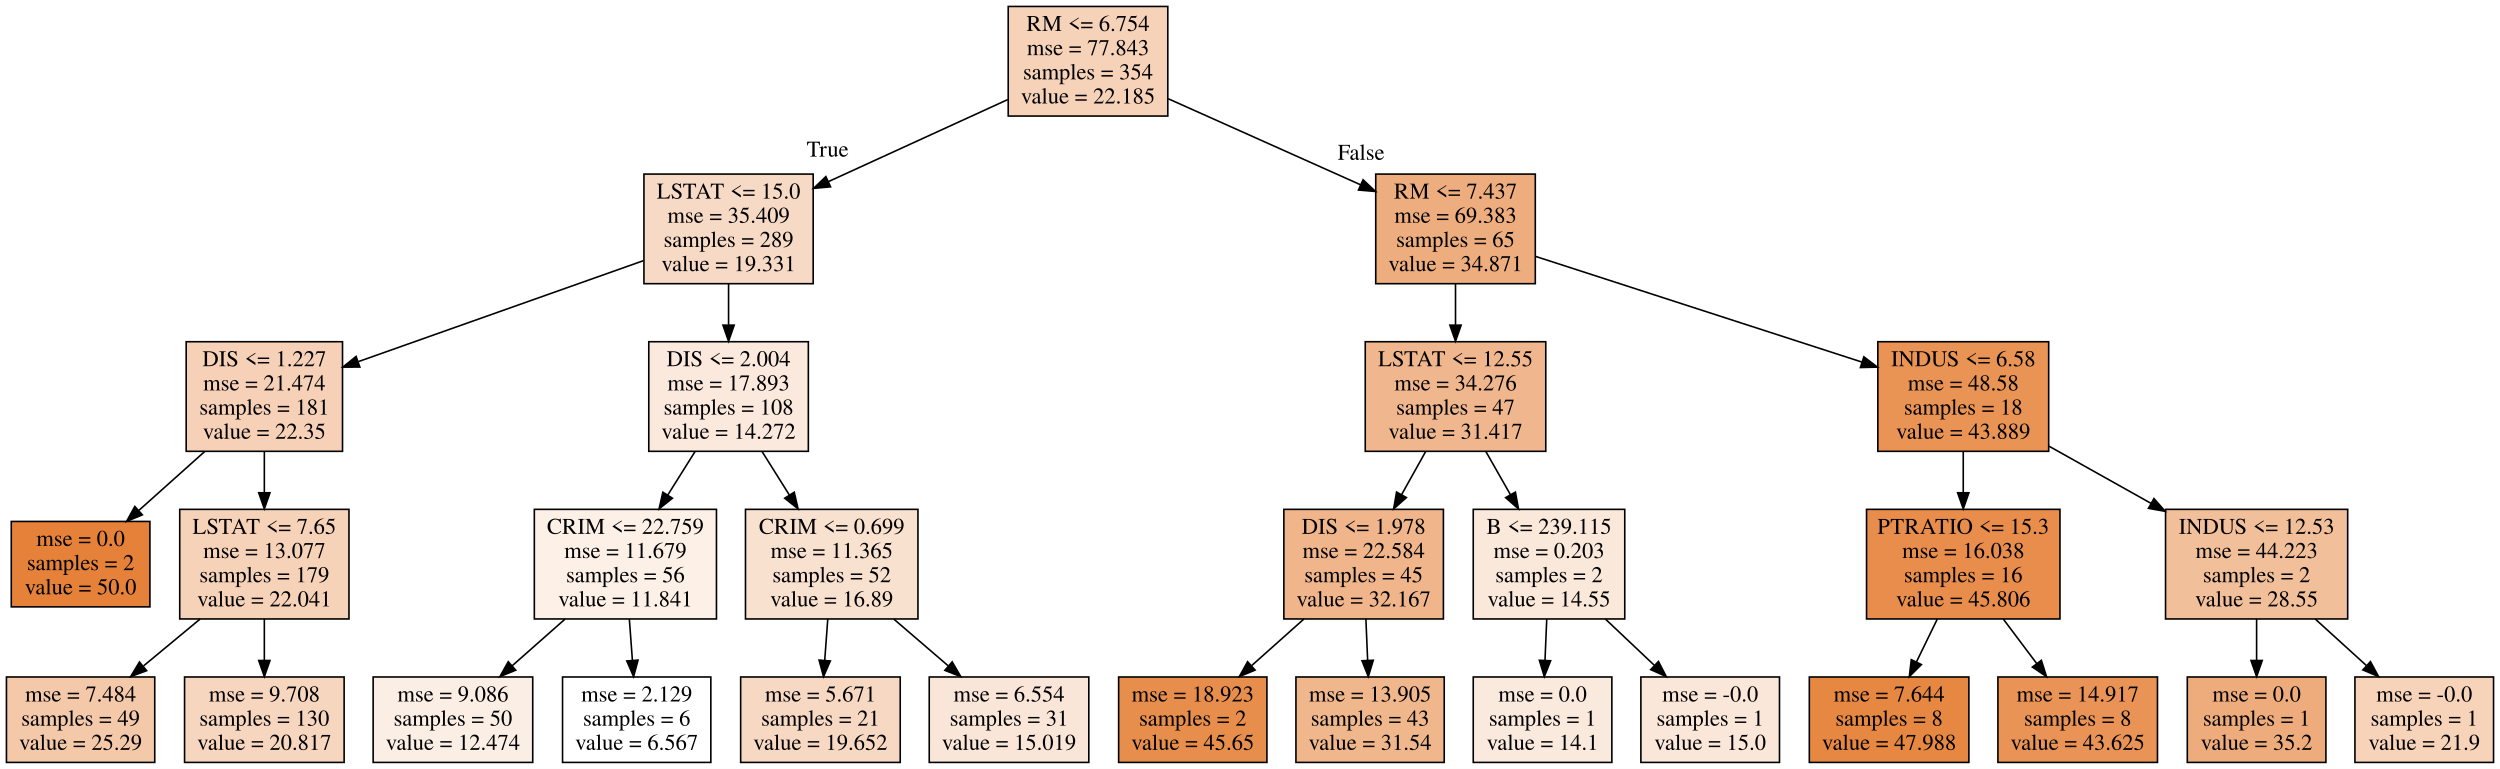
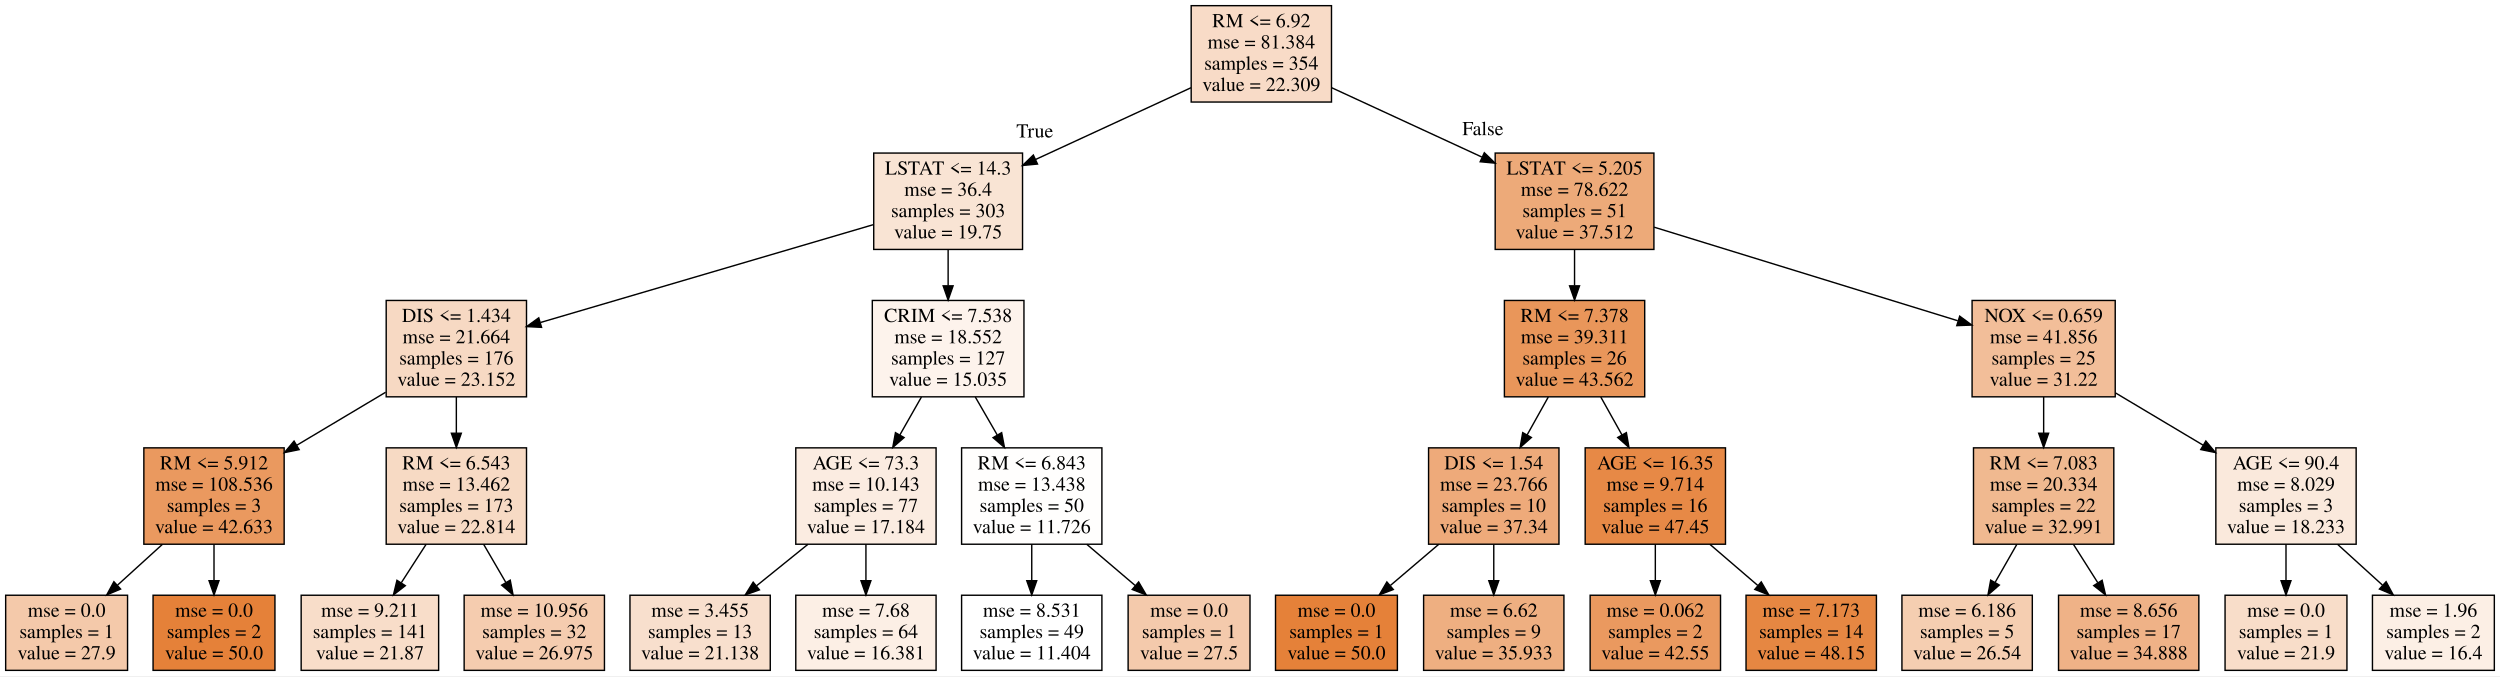
- <svg xmlns="http://www.w3.org/2000/svg" width="1551pt" height="477pt" viewBox="0.00 0.00 1551.00 477.00">
+ <svg xmlns="http://www.w3.org/2000/svg" width="1764pt" height="477pt" viewBox="0.00 0.00 1764.00 477.00">
  <g id="graph0" class="graph" transform="scale(1 1) rotate(0) translate(4 473)">
-     <polygon fill="white" stroke="transparent" points="-4,4 -4,-473 1547,-473 1547,4 -4,4" />
+     <polygon fill="white" stroke="transparent" points="-4,4 -4,-473 1760,-473 1760,4 -4,4" />
    <g id="node1" class="node">
-       <polygon fill="#f6d2b8" stroke="black" points="720.5,-469 621.5,-469 621.5,-401 720.5,-401 720.5,-469" />
-       <text text-anchor="middle" x="671" y="-453.8" font-family="Times,serif" font-size="14.00">RM &lt;= 6.754</text>
-       <text text-anchor="middle" x="671" y="-438.8" font-family="Times,serif" font-size="14.00">mse = 77.843</text>
-       <text text-anchor="middle" x="671" y="-423.8" font-family="Times,serif" font-size="14.00">samples = 354</text>
-       <text text-anchor="middle" x="671" y="-408.8" font-family="Times,serif" font-size="14.00">value = 22.185</text>
+       <polygon fill="#f8dbc7" stroke="black" points="935.5,-469 836.5,-469 836.5,-401 935.5,-401 935.5,-469" />
+       <text text-anchor="middle" x="886" y="-453.8" font-family="Times,serif" font-size="14.00">RM &lt;= 6.92</text>
+       <text text-anchor="middle" x="886" y="-438.8" font-family="Times,serif" font-size="14.00">mse = 81.384</text>
+       <text text-anchor="middle" x="886" y="-423.8" font-family="Times,serif" font-size="14.00">samples = 354</text>
+       <text text-anchor="middle" x="886" y="-408.8" font-family="Times,serif" font-size="14.00">value = 22.309</text>
    </g>
    <g id="node2" class="node">
-       <polygon fill="#f7dac5" stroke="black" points="500.5,-365 395.5,-365 395.5,-297 500.5,-297 500.5,-365" />
-       <text text-anchor="middle" x="448" y="-349.8" font-family="Times,serif" font-size="14.00">LSTAT &lt;= 15.0</text>
-       <text text-anchor="middle" x="448" y="-334.8" font-family="Times,serif" font-size="14.00">mse = 35.409</text>
-       <text text-anchor="middle" x="448" y="-319.8" font-family="Times,serif" font-size="14.00">samples = 289</text>
-       <text text-anchor="middle" x="448" y="-304.8" font-family="Times,serif" font-size="14.00">value = 19.331</text>
+       <polygon fill="#f9e4d4" stroke="black" points="717.5,-365 612.5,-365 612.5,-297 717.5,-297 717.5,-365" />
+       <text text-anchor="middle" x="665" y="-349.8" font-family="Times,serif" font-size="14.00">LSTAT &lt;= 14.3</text>
+       <text text-anchor="middle" x="665" y="-334.8" font-family="Times,serif" font-size="14.00">mse = 36.4</text>
+       <text text-anchor="middle" x="665" y="-319.8" font-family="Times,serif" font-size="14.00">samples = 303</text>
+       <text text-anchor="middle" x="665" y="-304.8" font-family="Times,serif" font-size="14.00">value = 19.75</text>
    </g>
    <g id="edge1" class="edge">
-       <path fill="none" stroke="black" d="M621.23,-411.24C588.36,-396.2 545.02,-376.38 509.92,-360.32" />
-       <polygon fill="black" stroke="black" points="511.27,-357.09 500.72,-356.12 508.36,-363.46 511.27,-357.09" />
-       <text text-anchor="middle" x="509.45" y="-375.84" font-family="Times,serif" font-size="14.00">True</text>
+       <path fill="none" stroke="black" d="M836.4,-411.11C803.93,-396.12 761.24,-376.42 726.59,-360.43" />
+       <polygon fill="black" stroke="black" points="728.06,-357.25 717.51,-356.24 725.12,-363.6 728.06,-357.25" />
+       <text text-anchor="middle" x="726.15" y="-375.99" font-family="Times,serif" font-size="14.00">True</text>
+     </g>
+     <g id="node17" class="node">
+       <polygon fill="#edaa79" stroke="black" points="1163,-365 1051,-365 1051,-297 1163,-297 1163,-365" />
+       <text text-anchor="middle" x="1107" y="-349.8" font-family="Times,serif" font-size="14.00">LSTAT &lt;= 5.205</text>
+       <text text-anchor="middle" x="1107" y="-334.8" font-family="Times,serif" font-size="14.00">mse = 78.622</text>
+       <text text-anchor="middle" x="1107" y="-319.8" font-family="Times,serif" font-size="14.00">samples = 51</text>
+       <text text-anchor="middle" x="1107" y="-304.8" font-family="Times,serif" font-size="14.00">value = 37.512</text>
+     </g>
+     <g id="edge16" class="edge">
+       <path fill="none" stroke="black" d="M935.6,-411.11C966.89,-396.67 1007.66,-377.85 1041.58,-362.19" />
+       <polygon fill="black" stroke="black" points="1043.34,-365.24 1050.95,-357.87 1040.41,-358.88 1043.34,-365.24" />
+       <text text-anchor="middle" x="1042.31" y="-377.63" font-family="Times,serif" font-size="14.00">False</text>
+     </g>
+     <g id="node3" class="node">
+       <polygon fill="#f7d9c3" stroke="black" points="367.5,-261 268.5,-261 268.5,-193 367.5,-193 367.5,-261" />
+       <text text-anchor="middle" x="318" y="-245.8" font-family="Times,serif" font-size="14.00">DIS &lt;= 1.434</text>
+       <text text-anchor="middle" x="318" y="-230.8" font-family="Times,serif" font-size="14.00">mse = 21.664</text>
+       <text text-anchor="middle" x="318" y="-215.8" font-family="Times,serif" font-size="14.00">samples = 176</text>
+       <text text-anchor="middle" x="318" y="-200.8" font-family="Times,serif" font-size="14.00">value = 23.152</text>
+     </g>
+     <g id="edge2" class="edge">
+       <path fill="none" stroke="black" d="M612.3,-314.51C549.09,-295.93 443.42,-264.87 377.38,-245.46" />
+       <polygon fill="black" stroke="black" points="378.12,-242.02 367.54,-242.56 376.14,-248.74 378.12,-242.02" />
+     </g>
+     <g id="node10" class="node">
+       <polygon fill="#fdf3ec" stroke="black" points="718.5,-261 611.5,-261 611.5,-193 718.5,-193 718.5,-261" />
+       <text text-anchor="middle" x="665" y="-245.8" font-family="Times,serif" font-size="14.00">CRIM &lt;= 7.538</text>
+       <text text-anchor="middle" x="665" y="-230.8" font-family="Times,serif" font-size="14.00">mse = 18.552</text>
+       <text text-anchor="middle" x="665" y="-215.8" font-family="Times,serif" font-size="14.00">samples = 127</text>
+       <text text-anchor="middle" x="665" y="-200.8" font-family="Times,serif" font-size="14.00">value = 15.035</text>
+     </g>
+     <g id="edge9" class="edge">
+       <path fill="none" stroke="black" d="M665,-296.88C665,-288.78 665,-279.98 665,-271.47" />
+       <polygon fill="black" stroke="black" points="668.5,-271.3 665,-261.3 661.5,-271.3 668.5,-271.3" />
+     </g>
+     <g id="node4" class="node">
+       <polygon fill="#ea995f" stroke="black" points="196.5,-157 97.5,-157 97.5,-89 196.5,-89 196.5,-157" />
+       <text text-anchor="middle" x="147" y="-141.8" font-family="Times,serif" font-size="14.00">RM &lt;= 5.912</text>
+       <text text-anchor="middle" x="147" y="-126.8" font-family="Times,serif" font-size="14.00">mse = 108.536</text>
+       <text text-anchor="middle" x="147" y="-111.8" font-family="Times,serif" font-size="14.00">samples = 3</text>
+       <text text-anchor="middle" x="147" y="-96.8" font-family="Times,serif" font-size="14.00">value = 42.633</text>
+     </g>
+     <g id="edge3" class="edge">
+       <path fill="none" stroke="black" d="M268.08,-196.22C248.41,-184.49 225.69,-170.94 205.28,-158.76" />
+       <polygon fill="black" stroke="black" points="207.07,-155.75 196.69,-153.64 203.48,-161.77 207.07,-155.75" />
+     </g>
+     <g id="node7" class="node">
+       <polygon fill="#f7dac4" stroke="black" points="367.5,-157 268.5,-157 268.5,-89 367.5,-89 367.5,-157" />
+       <text text-anchor="middle" x="318" y="-141.8" font-family="Times,serif" font-size="14.00">RM &lt;= 6.543</text>
+       <text text-anchor="middle" x="318" y="-126.8" font-family="Times,serif" font-size="14.00">mse = 13.462</text>
+       <text text-anchor="middle" x="318" y="-111.8" font-family="Times,serif" font-size="14.00">samples = 173</text>
+       <text text-anchor="middle" x="318" y="-96.8" font-family="Times,serif" font-size="14.00">value = 22.814</text>
+     </g>
+     <g id="edge6" class="edge">
+       <path fill="none" stroke="black" d="M318,-192.88C318,-184.78 318,-175.98 318,-167.47" />
+       <polygon fill="black" stroke="black" points="321.5,-167.3 318,-157.3 314.5,-167.3 321.5,-167.3" />
+     </g>
+     <g id="node5" class="node">
+       <polygon fill="#f4c9aa" stroke="black" points="86,-53 0,-53 0,0 86,0 86,-53" />
+       <text text-anchor="middle" x="43" y="-37.8" font-family="Times,serif" font-size="14.00">mse = 0.0</text>
+       <text text-anchor="middle" x="43" y="-22.8" font-family="Times,serif" font-size="14.00">samples = 1</text>
+       <text text-anchor="middle" x="43" y="-7.8" font-family="Times,serif" font-size="14.00">value = 27.9</text>
+     </g>
+     <g id="edge4" class="edge">
+       <path fill="none" stroke="black" d="M110.63,-88.95C100.36,-79.62 89.19,-69.47 78.95,-60.16" />
+       <polygon fill="black" stroke="black" points="81.08,-57.37 71.32,-53.24 76.37,-62.55 81.08,-57.37" />
+     </g>
+     <g id="node6" class="node">
+       <polygon fill="#e58139" stroke="black" points="190,-53 104,-53 104,0 190,0 190,-53" />
+       <text text-anchor="middle" x="147" y="-37.8" font-family="Times,serif" font-size="14.00">mse = 0.0</text>
+       <text text-anchor="middle" x="147" y="-22.8" font-family="Times,serif" font-size="14.00">samples = 2</text>
+       <text text-anchor="middle" x="147" y="-7.8" font-family="Times,serif" font-size="14.00">value = 50.0</text>
+     </g>
+     <g id="edge5" class="edge">
+       <path fill="none" stroke="black" d="M147,-88.95C147,-80.72 147,-71.85 147,-63.48" />
+       <polygon fill="black" stroke="black" points="150.5,-63.24 147,-53.24 143.5,-63.24 150.5,-63.24" />
+     </g>
+     <g id="node8" class="node">
+       <polygon fill="#f8ddc9" stroke="black" points="305.5,-53 208.5,-53 208.5,0 305.5,0 305.5,-53" />
+       <text text-anchor="middle" x="257" y="-37.8" font-family="Times,serif" font-size="14.00">mse = 9.211</text>
+       <text text-anchor="middle" x="257" y="-22.8" font-family="Times,serif" font-size="14.00">samples = 141</text>
+       <text text-anchor="middle" x="257" y="-7.8" font-family="Times,serif" font-size="14.00">value = 21.87</text>
+     </g>
+     <g id="edge7" class="edge">
+       <path fill="none" stroke="black" d="M296.67,-88.95C291,-80.17 284.86,-70.66 279.15,-61.82" />
+       <polygon fill="black" stroke="black" points="281.98,-59.74 273.61,-53.24 276.1,-63.54 281.98,-59.74" />
+     </g>
+     <g id="node9" class="node">
+       <polygon fill="#f5ccaf" stroke="black" points="422.5,-53 323.5,-53 323.5,0 422.5,0 422.5,-53" />
+       <text text-anchor="middle" x="373" y="-37.8" font-family="Times,serif" font-size="14.00">mse = 10.956</text>
+       <text text-anchor="middle" x="373" y="-22.8" font-family="Times,serif" font-size="14.00">samples = 32</text>
+       <text text-anchor="middle" x="373" y="-7.8" font-family="Times,serif" font-size="14.00">value = 26.975</text>
+     </g>
+     <g id="edge8" class="edge">
+       <path fill="none" stroke="black" d="M337.24,-88.95C342.29,-80.26 347.76,-70.86 352.87,-62.09" />
+       <polygon fill="black" stroke="black" points="356.02,-63.64 358.02,-53.24 349.97,-60.12 356.02,-63.64" />
+     </g>
+     <g id="node11" class="node">
+       <polygon fill="#fbece1" stroke="black" points="656.5,-157 557.5,-157 557.5,-89 656.5,-89 656.5,-157" />
+       <text text-anchor="middle" x="607" y="-141.8" font-family="Times,serif" font-size="14.00">AGE &lt;= 73.3</text>
+       <text text-anchor="middle" x="607" y="-126.8" font-family="Times,serif" font-size="14.00">mse = 10.143</text>
+       <text text-anchor="middle" x="607" y="-111.8" font-family="Times,serif" font-size="14.00">samples = 77</text>
+       <text text-anchor="middle" x="607" y="-96.8" font-family="Times,serif" font-size="14.00">value = 17.184</text>
+     </g>
+     <g id="edge10" class="edge">
+       <path fill="none" stroke="black" d="M646.17,-192.88C641.31,-184.33 636.01,-175.01 630.92,-166.07" />
+       <polygon fill="black" stroke="black" points="633.92,-164.26 625.93,-157.3 627.84,-167.72 633.92,-164.26" />
+     </g>
+     <g id="node14" class="node">
+       <polygon fill="#fffefd" stroke="black" points="773.5,-157 674.5,-157 674.5,-89 773.5,-89 773.5,-157" />
+       <text text-anchor="middle" x="724" y="-141.8" font-family="Times,serif" font-size="14.00">RM &lt;= 6.843</text>
+       <text text-anchor="middle" x="724" y="-126.8" font-family="Times,serif" font-size="14.00">mse = 13.438</text>
+       <text text-anchor="middle" x="724" y="-111.8" font-family="Times,serif" font-size="14.00">samples = 50</text>
+       <text text-anchor="middle" x="724" y="-96.8" font-family="Times,serif" font-size="14.00">value = 11.726</text>
+     </g>
+     <g id="edge13" class="edge">
+       <path fill="none" stroke="black" d="M684.16,-192.88C689.1,-184.33 694.49,-175.01 699.66,-166.07" />
+       <polygon fill="black" stroke="black" points="702.76,-167.71 704.74,-157.3 696.7,-164.2 702.76,-167.71" />
+     </g>
+     <g id="node12" class="node">
+       <polygon fill="#f8dfcd" stroke="black" points="539.5,-53 440.5,-53 440.5,0 539.5,0 539.5,-53" />
+       <text text-anchor="middle" x="490" y="-37.8" font-family="Times,serif" font-size="14.00">mse = 3.455</text>
+       <text text-anchor="middle" x="490" y="-22.8" font-family="Times,serif" font-size="14.00">samples = 13</text>
+       <text text-anchor="middle" x="490" y="-7.8" font-family="Times,serif" font-size="14.00">value = 21.138</text>
+     </g>
+     <g id="edge11" class="edge">
+       <path fill="none" stroke="black" d="M566.08,-88.95C554.3,-79.43 541.47,-69.07 529.76,-59.62" />
+       <polygon fill="black" stroke="black" points="531.84,-56.8 521.86,-53.24 527.44,-62.24 531.84,-56.8" />
+     </g>
+     <g id="node13" class="node">
+       <polygon fill="#fcefe5" stroke="black" points="656.5,-53 557.5,-53 557.5,0 656.5,0 656.5,-53" />
+       <text text-anchor="middle" x="607" y="-37.8" font-family="Times,serif" font-size="14.00">mse = 7.68</text>
+       <text text-anchor="middle" x="607" y="-22.8" font-family="Times,serif" font-size="14.00">samples = 64</text>
+       <text text-anchor="middle" x="607" y="-7.8" font-family="Times,serif" font-size="14.00">value = 16.381</text>
+     </g>
+     <g id="edge12" class="edge">
+       <path fill="none" stroke="black" d="M607,-88.95C607,-80.72 607,-71.85 607,-63.48" />
+       <polygon fill="black" stroke="black" points="610.5,-63.24 607,-53.24 603.5,-63.24 610.5,-63.24" />
    </g>
    <g id="node15" class="node">
-       <polygon fill="#eead7e" stroke="black" points="948.5,-365 849.5,-365 849.5,-297 948.5,-297 948.5,-365" />
-       <text text-anchor="middle" x="899" y="-349.8" font-family="Times,serif" font-size="14.00">RM &lt;= 7.437</text>
-       <text text-anchor="middle" x="899" y="-334.8" font-family="Times,serif" font-size="14.00">mse = 69.383</text>
-       <text text-anchor="middle" x="899" y="-319.8" font-family="Times,serif" font-size="14.00">samples = 65</text>
-       <text text-anchor="middle" x="899" y="-304.8" font-family="Times,serif" font-size="14.00">value = 34.871</text>
+       <polygon fill="#ffffff" stroke="black" points="773.5,-53 674.5,-53 674.5,0 773.5,0 773.5,-53" />
+       <text text-anchor="middle" x="724" y="-37.8" font-family="Times,serif" font-size="14.00">mse = 8.531</text>
+       <text text-anchor="middle" x="724" y="-22.8" font-family="Times,serif" font-size="14.00">samples = 49</text>
+       <text text-anchor="middle" x="724" y="-7.8" font-family="Times,serif" font-size="14.00">value = 11.404</text>
    </g>
    <g id="edge14" class="edge">
-       <path fill="none" stroke="black" d="M720.75,-411.74C755.9,-396.02 803.15,-374.88 840.17,-358.32" />
-       <polygon fill="black" stroke="black" points="841.65,-361.49 849.35,-354.21 838.79,-355.1 841.65,-361.49" />
-       <text text-anchor="middle" x="840.43" y="-373.87" font-family="Times,serif" font-size="14.00">False</text>
-     </g>
-     <g id="node3" class="node">
-       <polygon fill="#f6d1b7" stroke="black" points="208.5,-261 111.5,-261 111.5,-193 208.5,-193 208.5,-261" />
-       <text text-anchor="middle" x="160" y="-245.8" font-family="Times,serif" font-size="14.00">DIS &lt;= 1.227</text>
-       <text text-anchor="middle" x="160" y="-230.8" font-family="Times,serif" font-size="14.00">mse = 21.474</text>
-       <text text-anchor="middle" x="160" y="-215.8" font-family="Times,serif" font-size="14.00">samples = 181</text>
-       <text text-anchor="middle" x="160" y="-200.8" font-family="Times,serif" font-size="14.00">value = 22.35</text>
-     </g>
-     <g id="edge2" class="edge">
-       <path fill="none" stroke="black" d="M395.18,-311.29C345.14,-293.57 270.15,-267.01 218.36,-248.67" />
-       <polygon fill="black" stroke="black" points="219.25,-245.27 208.65,-245.23 216.91,-251.87 219.25,-245.27" />
-     </g>
-     <g id="node8" class="node">
-       <polygon fill="#fae9dc" stroke="black" points="497.5,-261 398.5,-261 398.5,-193 497.5,-193 497.5,-261" />
-       <text text-anchor="middle" x="448" y="-245.8" font-family="Times,serif" font-size="14.00">DIS &lt;= 2.004</text>
-       <text text-anchor="middle" x="448" y="-230.8" font-family="Times,serif" font-size="14.00">mse = 17.893</text>
-       <text text-anchor="middle" x="448" y="-215.8" font-family="Times,serif" font-size="14.00">samples = 108</text>
-       <text text-anchor="middle" x="448" y="-200.8" font-family="Times,serif" font-size="14.00">value = 14.272</text>
-     </g>
-     <g id="edge7" class="edge">
-       <path fill="none" stroke="black" d="M448,-296.88C448,-288.78 448,-279.98 448,-271.47" />
-       <polygon fill="black" stroke="black" points="451.5,-271.3 448,-261.3 444.5,-271.3 451.5,-271.3" />
-     </g>
-     <g id="node4" class="node">
-       <polygon fill="#e58139" stroke="black" points="89,-149.5 3,-149.5 3,-96.5 89,-96.5 89,-149.5" />
-       <text text-anchor="middle" x="46" y="-134.3" font-family="Times,serif" font-size="14.00">mse = 0.0</text>
-       <text text-anchor="middle" x="46" y="-119.3" font-family="Times,serif" font-size="14.00">samples = 2</text>
-       <text text-anchor="middle" x="46" y="-104.3" font-family="Times,serif" font-size="14.00">value = 50.0</text>
-     </g>
-     <g id="edge3" class="edge">
-       <path fill="none" stroke="black" d="M122.99,-192.88C109.84,-181.12 95.06,-167.89 81.99,-156.2" />
-       <polygon fill="black" stroke="black" points="84.31,-153.58 74.52,-149.52 79.64,-158.8 84.31,-153.58" />
-     </g>
-     <g id="node5" class="node">
-       <polygon fill="#f6d2b8" stroke="black" points="212.5,-157 107.5,-157 107.5,-89 212.5,-89 212.5,-157" />
-       <text text-anchor="middle" x="160" y="-141.8" font-family="Times,serif" font-size="14.00">LSTAT &lt;= 7.65</text>
-       <text text-anchor="middle" x="160" y="-126.8" font-family="Times,serif" font-size="14.00">mse = 13.077</text>
-       <text text-anchor="middle" x="160" y="-111.8" font-family="Times,serif" font-size="14.00">samples = 179</text>
-       <text text-anchor="middle" x="160" y="-96.8" font-family="Times,serif" font-size="14.00">value = 22.041</text>
-     </g>
-     <g id="edge4" class="edge">
-       <path fill="none" stroke="black" d="M160,-192.88C160,-184.78 160,-175.98 160,-167.47" />
-       <polygon fill="black" stroke="black" points="163.5,-167.3 160,-157.3 156.5,-167.3 163.5,-167.3" />
-     </g>
-     <g id="node6" class="node">
-       <polygon fill="#f4c9aa" stroke="black" points="92,-53 0,-53 0,0 92,0 92,-53" />
-       <text text-anchor="middle" x="46" y="-37.8" font-family="Times,serif" font-size="14.00">mse = 7.484</text>
-       <text text-anchor="middle" x="46" y="-22.8" font-family="Times,serif" font-size="14.00">samples = 49</text>
-       <text text-anchor="middle" x="46" y="-7.8" font-family="Times,serif" font-size="14.00">value = 25.29</text>
-     </g>
-     <g id="edge5" class="edge">
-       <path fill="none" stroke="black" d="M120.13,-88.95C108.76,-79.53 96.39,-69.27 85.07,-59.89" />
-       <polygon fill="black" stroke="black" points="86.98,-56.92 77.05,-53.24 82.51,-62.31 86.98,-56.92" />
-     </g>
-     <g id="node7" class="node">
-       <polygon fill="#f6d6be" stroke="black" points="209.5,-53 110.5,-53 110.5,0 209.5,0 209.5,-53" />
-       <text text-anchor="middle" x="160" y="-37.8" font-family="Times,serif" font-size="14.00">mse = 9.708</text>
-       <text text-anchor="middle" x="160" y="-22.8" font-family="Times,serif" font-size="14.00">samples = 130</text>
-       <text text-anchor="middle" x="160" y="-7.8" font-family="Times,serif" font-size="14.00">value = 20.817</text>
-     </g>
-     <g id="edge6" class="edge">
-       <path fill="none" stroke="black" d="M160,-88.95C160,-80.72 160,-71.85 160,-63.48" />
-       <polygon fill="black" stroke="black" points="163.5,-63.24 160,-53.24 156.5,-63.24 163.5,-63.24" />
-     </g>
-     <g id="node9" class="node">
-       <polygon fill="#fcf0e7" stroke="black" points="440.5,-157 327.5,-157 327.5,-89 440.5,-89 440.5,-157" />
-       <text text-anchor="middle" x="384" y="-141.8" font-family="Times,serif" font-size="14.00">CRIM &lt;= 22.759</text>
-       <text text-anchor="middle" x="384" y="-126.8" font-family="Times,serif" font-size="14.00">mse = 11.679</text>
-       <text text-anchor="middle" x="384" y="-111.8" font-family="Times,serif" font-size="14.00">samples = 56</text>
-       <text text-anchor="middle" x="384" y="-96.8" font-family="Times,serif" font-size="14.00">value = 11.841</text>
-     </g>
-     <g id="edge8" class="edge">
-       <path fill="none" stroke="black" d="M427.22,-192.88C421.8,-184.24 415.89,-174.82 410.22,-165.79" />
-       <polygon fill="black" stroke="black" points="413.17,-163.91 404.89,-157.3 407.24,-167.63 413.17,-163.91" />
-     </g>
-     <g id="node12" class="node">
-       <polygon fill="#f9e1d0" stroke="black" points="565.5,-157 458.5,-157 458.5,-89 565.5,-89 565.5,-157" />
-       <text text-anchor="middle" x="512" y="-141.8" font-family="Times,serif" font-size="14.00">CRIM &lt;= 0.699</text>
-       <text text-anchor="middle" x="512" y="-126.8" font-family="Times,serif" font-size="14.00">mse = 11.365</text>
-       <text text-anchor="middle" x="512" y="-111.8" font-family="Times,serif" font-size="14.00">samples = 52</text>
-       <text text-anchor="middle" x="512" y="-96.8" font-family="Times,serif" font-size="14.00">value = 16.89</text>
-     </g>
-     <g id="edge11" class="edge">
-       <path fill="none" stroke="black" d="M468.78,-192.88C474.2,-184.24 480.11,-174.82 485.78,-165.79" />
-       <polygon fill="black" stroke="black" points="488.76,-167.63 491.11,-157.3 482.83,-163.91 488.76,-167.63" />
-     </g>
-     <g id="node10" class="node">
-       <polygon fill="#fbeee4" stroke="black" points="326.5,-53 227.5,-53 227.5,0 326.5,0 326.5,-53" />
-       <text text-anchor="middle" x="277" y="-37.8" font-family="Times,serif" font-size="14.00">mse = 9.086</text>
-       <text text-anchor="middle" x="277" y="-22.8" font-family="Times,serif" font-size="14.00">samples = 50</text>
-       <text text-anchor="middle" x="277" y="-7.8" font-family="Times,serif" font-size="14.00">value = 12.474</text>
-     </g>
-     <g id="edge9" class="edge">
-       <path fill="none" stroke="black" d="M346.58,-88.95C335.91,-79.53 324.3,-69.27 313.68,-59.89" />
-       <polygon fill="black" stroke="black" points="315.95,-57.23 306.14,-53.24 311.32,-62.48 315.95,-57.23" />
-     </g>
-     <g id="node11" class="node">
-       <polygon fill="#ffffff" stroke="black" points="437,-53 345,-53 345,0 437,0 437,-53" />
-       <text text-anchor="middle" x="391" y="-37.8" font-family="Times,serif" font-size="14.00">mse = 2.129</text>
-       <text text-anchor="middle" x="391" y="-22.8" font-family="Times,serif" font-size="14.00">samples = 6</text>
-       <text text-anchor="middle" x="391" y="-7.8" font-family="Times,serif" font-size="14.00">value = 6.567</text>
-     </g>
-     <g id="edge10" class="edge">
-       <path fill="none" stroke="black" d="M386.45,-88.95C387.06,-80.72 387.71,-71.85 388.33,-63.48" />
-       <polygon fill="black" stroke="black" points="391.85,-63.47 389.09,-53.24 384.86,-62.95 391.85,-63.47" />
-     </g>
-     <g id="node13" class="node">
-       <polygon fill="#f7d9c3" stroke="black" points="554.5,-53 455.5,-53 455.5,0 554.5,0 554.5,-53" />
-       <text text-anchor="middle" x="505" y="-37.8" font-family="Times,serif" font-size="14.00">mse = 5.671</text>
-       <text text-anchor="middle" x="505" y="-22.8" font-family="Times,serif" font-size="14.00">samples = 21</text>
-       <text text-anchor="middle" x="505" y="-7.8" font-family="Times,serif" font-size="14.00">value = 19.652</text>
-     </g>
-     <g id="edge12" class="edge">
-       <path fill="none" stroke="black" d="M509.55,-88.95C508.94,-80.72 508.29,-71.85 507.67,-63.48" />
-       <polygon fill="black" stroke="black" points="511.14,-62.95 506.91,-53.24 504.15,-63.47 511.14,-62.95" />
-     </g>
-     <g id="node14" class="node">
-       <polygon fill="#fae6d8" stroke="black" points="671.5,-53 572.5,-53 572.5,0 671.5,0 671.5,-53" />
-       <text text-anchor="middle" x="622" y="-37.8" font-family="Times,serif" font-size="14.00">mse = 6.554</text>
-       <text text-anchor="middle" x="622" y="-22.8" font-family="Times,serif" font-size="14.00">samples = 31</text>
-       <text text-anchor="middle" x="622" y="-7.8" font-family="Times,serif" font-size="14.00">value = 15.019</text>
-     </g>
-     <g id="edge13" class="edge">
-       <path fill="none" stroke="black" d="M550.47,-88.95C561.44,-79.53 573.38,-69.27 584.3,-59.89" />
-       <polygon fill="black" stroke="black" points="586.74,-62.41 592.04,-53.24 582.18,-57.1 586.74,-62.41" />
+       <path fill="none" stroke="black" d="M724,-88.95C724,-80.72 724,-71.85 724,-63.48" />
+       <polygon fill="black" stroke="black" points="727.5,-63.24 724,-53.24 720.5,-63.24 727.5,-63.24" />
    </g>
    <g id="node16" class="node">
-       <polygon fill="#f0b78e" stroke="black" points="955,-261 843,-261 843,-193 955,-193 955,-261" />
-       <text text-anchor="middle" x="899" y="-245.8" font-family="Times,serif" font-size="14.00">LSTAT &lt;= 12.55</text>
-       <text text-anchor="middle" x="899" y="-230.8" font-family="Times,serif" font-size="14.00">mse = 34.276</text>
-       <text text-anchor="middle" x="899" y="-215.8" font-family="Times,serif" font-size="14.00">samples = 47</text>
-       <text text-anchor="middle" x="899" y="-200.8" font-family="Times,serif" font-size="14.00">value = 31.417</text>
+       <polygon fill="#f4caac" stroke="black" points="878,-53 792,-53 792,0 878,0 878,-53" />
+       <text text-anchor="middle" x="835" y="-37.8" font-family="Times,serif" font-size="14.00">mse = 0.0</text>
+       <text text-anchor="middle" x="835" y="-22.8" font-family="Times,serif" font-size="14.00">samples = 1</text>
+       <text text-anchor="middle" x="835" y="-7.8" font-family="Times,serif" font-size="14.00">value = 27.5</text>
    </g>
    <g id="edge15" class="edge">
-       <path fill="none" stroke="black" d="M899,-296.88C899,-288.78 899,-279.98 899,-271.47" />
-       <polygon fill="black" stroke="black" points="902.5,-271.3 899,-261.3 895.5,-271.3 902.5,-271.3" />
+       <path fill="none" stroke="black" d="M762.82,-88.95C773.89,-79.53 785.93,-69.27 796.95,-59.89" />
+       <polygon fill="black" stroke="black" points="799.42,-62.38 804.77,-53.24 794.89,-57.05 799.42,-62.38" />
+     </g>
+     <g id="node18" class="node">
+       <polygon fill="#e9965a" stroke="black" points="1156.5,-261 1057.5,-261 1057.5,-193 1156.5,-193 1156.5,-261" />
+       <text text-anchor="middle" x="1107" y="-245.8" font-family="Times,serif" font-size="14.00">RM &lt;= 7.378</text>
+       <text text-anchor="middle" x="1107" y="-230.8" font-family="Times,serif" font-size="14.00">mse = 39.311</text>
+       <text text-anchor="middle" x="1107" y="-215.8" font-family="Times,serif" font-size="14.00">samples = 26</text>
+       <text text-anchor="middle" x="1107" y="-200.8" font-family="Times,serif" font-size="14.00">value = 43.562</text>
+     </g>
+     <g id="edge17" class="edge">
+       <path fill="none" stroke="black" d="M1107,-296.88C1107,-288.78 1107,-279.98 1107,-271.47" />
+       <polygon fill="black" stroke="black" points="1110.5,-271.3 1107,-261.3 1103.5,-271.3 1110.5,-271.3" />
+     </g>
+     <g id="node25" class="node">
+       <polygon fill="#f2be99" stroke="black" points="1488.5,-261 1387.5,-261 1387.5,-193 1488.5,-193 1488.5,-261" />
+       <text text-anchor="middle" x="1438" y="-245.8" font-family="Times,serif" font-size="14.00">NOX &lt;= 0.659</text>
+       <text text-anchor="middle" x="1438" y="-230.8" font-family="Times,serif" font-size="14.00">mse = 41.856</text>
+       <text text-anchor="middle" x="1438" y="-215.8" font-family="Times,serif" font-size="14.00">samples = 25</text>
+       <text text-anchor="middle" x="1438" y="-200.8" font-family="Times,serif" font-size="14.00">value = 31.22</text>
+     </g>
+     <g id="edge24" class="edge">
+       <path fill="none" stroke="black" d="M1163.15,-312.7C1222.64,-294.36 1316.25,-265.52 1377.39,-246.68" />
+       <polygon fill="black" stroke="black" points="1378.76,-249.92 1387.28,-243.63 1376.7,-243.23 1378.76,-249.92" />
+     </g>
+     <g id="node19" class="node">
+       <polygon fill="#eeaa7a" stroke="black" points="1096,-157 1004,-157 1004,-89 1096,-89 1096,-157" />
+       <text text-anchor="middle" x="1050" y="-141.8" font-family="Times,serif" font-size="14.00">DIS &lt;= 1.54</text>
+       <text text-anchor="middle" x="1050" y="-126.8" font-family="Times,serif" font-size="14.00">mse = 23.766</text>
+       <text text-anchor="middle" x="1050" y="-111.8" font-family="Times,serif" font-size="14.00">samples = 10</text>
+       <text text-anchor="middle" x="1050" y="-96.8" font-family="Times,serif" font-size="14.00">value = 37.34</text>
+     </g>
+     <g id="edge18" class="edge">
+       <path fill="none" stroke="black" d="M1088.49,-192.88C1083.72,-184.33 1078.51,-175.01 1073.51,-166.07" />
+       <polygon fill="black" stroke="black" points="1076.54,-164.32 1068.61,-157.3 1070.43,-167.74 1076.54,-164.32" />
+     </g>
+     <g id="node22" class="node">
+       <polygon fill="#e78946" stroke="black" points="1213.5,-157 1114.5,-157 1114.5,-89 1213.5,-89 1213.5,-157" />
+       <text text-anchor="middle" x="1164" y="-141.8" font-family="Times,serif" font-size="14.00">AGE &lt;= 16.35</text>
+       <text text-anchor="middle" x="1164" y="-126.8" font-family="Times,serif" font-size="14.00">mse = 9.714</text>
+       <text text-anchor="middle" x="1164" y="-111.8" font-family="Times,serif" font-size="14.00">samples = 16</text>
+       <text text-anchor="middle" x="1164" y="-96.8" font-family="Times,serif" font-size="14.00">value = 47.45</text>
+     </g>
+     <g id="edge21" class="edge">
+       <path fill="none" stroke="black" d="M1125.51,-192.88C1130.28,-184.33 1135.49,-175.01 1140.49,-166.07" />
+       <polygon fill="black" stroke="black" points="1143.57,-167.74 1145.39,-157.3 1137.46,-164.32 1143.57,-167.74" />
+     </g>
+     <g id="node20" class="node">
+       <polygon fill="#e58139" stroke="black" points="982,-53 896,-53 896,0 982,0 982,-53" />
+       <text text-anchor="middle" x="939" y="-37.8" font-family="Times,serif" font-size="14.00">mse = 0.0</text>
+       <text text-anchor="middle" x="939" y="-22.8" font-family="Times,serif" font-size="14.00">samples = 1</text>
+       <text text-anchor="middle" x="939" y="-7.8" font-family="Times,serif" font-size="14.00">value = 50.0</text>
+     </g>
+     <g id="edge19" class="edge">
+       <path fill="none" stroke="black" d="M1011.18,-88.95C1000.11,-79.53 988.07,-69.27 977.05,-59.89" />
+       <polygon fill="black" stroke="black" points="979.11,-57.05 969.23,-53.24 974.58,-62.38 979.11,-57.05" />
+     </g>
+     <g id="node21" class="node">
+       <polygon fill="#eeaf81" stroke="black" points="1099.5,-53 1000.5,-53 1000.5,0 1099.5,0 1099.5,-53" />
+       <text text-anchor="middle" x="1050" y="-37.8" font-family="Times,serif" font-size="14.00">mse = 6.62</text>
+       <text text-anchor="middle" x="1050" y="-22.8" font-family="Times,serif" font-size="14.00">samples = 9</text>
+       <text text-anchor="middle" x="1050" y="-7.8" font-family="Times,serif" font-size="14.00">value = 35.933</text>
+     </g>
+     <g id="edge20" class="edge">
+       <path fill="none" stroke="black" d="M1050,-88.95C1050,-80.72 1050,-71.85 1050,-63.48" />
+       <polygon fill="black" stroke="black" points="1053.5,-63.24 1050,-53.24 1046.5,-63.24 1053.5,-63.24" />
    </g>
    <g id="node23" class="node">
-       <polygon fill="#e99355" stroke="black" points="1267,-261 1161,-261 1161,-193 1267,-193 1267,-261" />
-       <text text-anchor="middle" x="1214" y="-245.8" font-family="Times,serif" font-size="14.00">INDUS &lt;= 6.58</text>
-       <text text-anchor="middle" x="1214" y="-230.8" font-family="Times,serif" font-size="14.00">mse = 48.58</text>
-       <text text-anchor="middle" x="1214" y="-215.8" font-family="Times,serif" font-size="14.00">samples = 18</text>
-       <text text-anchor="middle" x="1214" y="-200.8" font-family="Times,serif" font-size="14.00">value = 43.889</text>
+       <polygon fill="#ea995f" stroke="black" points="1210,-53 1118,-53 1118,0 1210,0 1210,-53" />
+       <text text-anchor="middle" x="1164" y="-37.8" font-family="Times,serif" font-size="14.00">mse = 0.062</text>
+       <text text-anchor="middle" x="1164" y="-22.8" font-family="Times,serif" font-size="14.00">samples = 2</text>
+       <text text-anchor="middle" x="1164" y="-7.8" font-family="Times,serif" font-size="14.00">value = 42.55</text>
    </g>
    <g id="edge22" class="edge">
-       <path fill="none" stroke="black" d="M948.57,-313.95C1003.3,-296.23 1091.54,-267.65 1151.11,-248.37" />
-       <polygon fill="black" stroke="black" points="1152.34,-251.64 1160.78,-245.23 1150.19,-244.98 1152.34,-251.64" />
-     </g>
-     <g id="node17" class="node">
-       <polygon fill="#f0b58a" stroke="black" points="891.5,-157 792.5,-157 792.5,-89 891.5,-89 891.5,-157" />
-       <text text-anchor="middle" x="842" y="-141.8" font-family="Times,serif" font-size="14.00">DIS &lt;= 1.978</text>
-       <text text-anchor="middle" x="842" y="-126.8" font-family="Times,serif" font-size="14.00">mse = 22.584</text>
-       <text text-anchor="middle" x="842" y="-111.8" font-family="Times,serif" font-size="14.00">samples = 45</text>
-       <text text-anchor="middle" x="842" y="-96.8" font-family="Times,serif" font-size="14.00">value = 32.167</text>
-     </g>
-     <g id="edge16" class="edge">
-       <path fill="none" stroke="black" d="M880.49,-192.88C875.72,-184.33 870.51,-175.01 865.51,-166.07" />
-       <polygon fill="black" stroke="black" points="868.54,-164.32 860.61,-157.3 862.43,-167.74 868.54,-164.32" />
-     </g>
-     <g id="node20" class="node">
-       <polygon fill="#fae8db" stroke="black" points="1004,-157 910,-157 910,-89 1004,-89 1004,-157" />
-       <text text-anchor="middle" x="957" y="-141.8" font-family="Times,serif" font-size="14.00">B &lt;= 239.115</text>
-       <text text-anchor="middle" x="957" y="-126.8" font-family="Times,serif" font-size="14.00">mse = 0.203</text>
-       <text text-anchor="middle" x="957" y="-111.8" font-family="Times,serif" font-size="14.00">samples = 2</text>
-       <text text-anchor="middle" x="957" y="-96.8" font-family="Times,serif" font-size="14.00">value = 14.55</text>
-     </g>
-     <g id="edge19" class="edge">
-       <path fill="none" stroke="black" d="M917.83,-192.88C922.69,-184.33 927.99,-175.01 933.08,-166.07" />
-       <polygon fill="black" stroke="black" points="936.16,-167.72 938.07,-157.3 930.08,-164.26 936.16,-167.72" />
-     </g>
-     <g id="node18" class="node">
-       <polygon fill="#e88e4d" stroke="black" points="782,-53 690,-53 690,0 782,0 782,-53" />
-       <text text-anchor="middle" x="736" y="-37.8" font-family="Times,serif" font-size="14.00">mse = 18.923</text>
-       <text text-anchor="middle" x="736" y="-22.8" font-family="Times,serif" font-size="14.00">samples = 2</text>
-       <text text-anchor="middle" x="736" y="-7.8" font-family="Times,serif" font-size="14.00">value = 45.65</text>
-     </g>
-     <g id="edge17" class="edge">
-       <path fill="none" stroke="black" d="M804.93,-88.95C794.46,-79.62 783.08,-69.47 772.64,-60.16" />
-       <polygon fill="black" stroke="black" points="774.66,-57.28 764.87,-53.24 770,-62.5 774.66,-57.28" />
-     </g>
-     <g id="node19" class="node">
-       <polygon fill="#f0b78d" stroke="black" points="892,-53 800,-53 800,0 892,0 892,-53" />
-       <text text-anchor="middle" x="846" y="-37.8" font-family="Times,serif" font-size="14.00">mse = 13.905</text>
-       <text text-anchor="middle" x="846" y="-22.8" font-family="Times,serif" font-size="14.00">samples = 43</text>
-       <text text-anchor="middle" x="846" y="-7.8" font-family="Times,serif" font-size="14.00">value = 31.54</text>
-     </g>
-     <g id="edge18" class="edge">
-       <path fill="none" stroke="black" d="M843.4,-88.95C843.75,-80.72 844.12,-71.85 844.48,-63.48" />
-       <polygon fill="black" stroke="black" points="847.98,-63.38 844.91,-53.24 840.99,-63.08 847.98,-63.38" />
-     </g>
-     <g id="node21" class="node">
-       <polygon fill="#fae9dd" stroke="black" points="996,-53 910,-53 910,0 996,0 996,-53" />
-       <text text-anchor="middle" x="953" y="-37.8" font-family="Times,serif" font-size="14.00">mse = 0.0</text>
-       <text text-anchor="middle" x="953" y="-22.8" font-family="Times,serif" font-size="14.00">samples = 1</text>
-       <text text-anchor="middle" x="953" y="-7.8" font-family="Times,serif" font-size="14.00">value = 14.1</text>
-     </g>
-     <g id="edge20" class="edge">
-       <path fill="none" stroke="black" d="M955.6,-88.95C955.25,-80.72 954.88,-71.85 954.52,-63.48" />
-       <polygon fill="black" stroke="black" points="958.01,-63.08 954.09,-53.24 951.02,-63.38 958.01,-63.08" />
-     </g>
-     <g id="node22" class="node">
-       <polygon fill="#fae7d9" stroke="black" points="1100,-53 1014,-53 1014,0 1100,0 1100,-53" />
-       <text text-anchor="middle" x="1057" y="-37.8" font-family="Times,serif" font-size="14.00">mse = -0.0</text>
-       <text text-anchor="middle" x="1057" y="-22.8" font-family="Times,serif" font-size="14.00">samples = 1</text>
-       <text text-anchor="middle" x="1057" y="-7.8" font-family="Times,serif" font-size="14.00">value = 15.0</text>
-     </g>
-     <g id="edge21" class="edge">
-       <path fill="none" stroke="black" d="M991.98,-88.95C1001.85,-79.62 1012.59,-69.47 1022.43,-60.16" />
-       <polygon fill="black" stroke="black" points="1024.9,-62.65 1029.77,-53.24 1020.09,-57.56 1024.9,-62.65" />
+       <path fill="none" stroke="black" d="M1164,-88.95C1164,-80.72 1164,-71.85 1164,-63.48" />
+       <polygon fill="black" stroke="black" points="1167.5,-63.24 1164,-53.24 1160.5,-63.24 1167.5,-63.24" />
    </g>
    <g id="node24" class="node">
-       <polygon fill="#e88d4c" stroke="black" points="1274,-157 1154,-157 1154,-89 1274,-89 1274,-157" />
-       <text text-anchor="middle" x="1214" y="-141.8" font-family="Times,serif" font-size="14.00">PTRATIO &lt;= 15.3</text>
-       <text text-anchor="middle" x="1214" y="-126.8" font-family="Times,serif" font-size="14.00">mse = 16.038</text>
-       <text text-anchor="middle" x="1214" y="-111.8" font-family="Times,serif" font-size="14.00">samples = 16</text>
-       <text text-anchor="middle" x="1214" y="-96.8" font-family="Times,serif" font-size="14.00">value = 45.806</text>
+       <polygon fill="#e68742" stroke="black" points="1320,-53 1228,-53 1228,0 1320,0 1320,-53" />
+       <text text-anchor="middle" x="1274" y="-37.8" font-family="Times,serif" font-size="14.00">mse = 7.173</text>
+       <text text-anchor="middle" x="1274" y="-22.8" font-family="Times,serif" font-size="14.00">samples = 14</text>
+       <text text-anchor="middle" x="1274" y="-7.8" font-family="Times,serif" font-size="14.00">value = 48.15</text>
    </g>
    <g id="edge23" class="edge">
-       <path fill="none" stroke="black" d="M1214,-192.88C1214,-184.78 1214,-175.98 1214,-167.47" />
-       <polygon fill="black" stroke="black" points="1217.5,-167.3 1214,-157.3 1210.5,-167.3 1217.5,-167.3" />
+       <path fill="none" stroke="black" d="M1202.47,-88.95C1213.44,-79.53 1225.38,-69.27 1236.3,-59.89" />
+       <polygon fill="black" stroke="black" points="1238.74,-62.41 1244.04,-53.24 1234.18,-57.1 1238.74,-62.41" />
+     </g>
+     <g id="node26" class="node">
+       <polygon fill="#f0b990" stroke="black" points="1487.5,-157 1388.5,-157 1388.5,-89 1487.5,-89 1487.5,-157" />
+       <text text-anchor="middle" x="1438" y="-141.8" font-family="Times,serif" font-size="14.00">RM &lt;= 7.083</text>
+       <text text-anchor="middle" x="1438" y="-126.8" font-family="Times,serif" font-size="14.00">mse = 20.334</text>
+       <text text-anchor="middle" x="1438" y="-111.8" font-family="Times,serif" font-size="14.00">samples = 22</text>
+       <text text-anchor="middle" x="1438" y="-96.8" font-family="Times,serif" font-size="14.00">value = 32.991</text>
+     </g>
+     <g id="edge25" class="edge">
+       <path fill="none" stroke="black" d="M1438,-192.88C1438,-184.78 1438,-175.98 1438,-167.47" />
+       <polygon fill="black" stroke="black" points="1441.5,-167.3 1438,-157.3 1434.5,-167.3 1441.5,-167.3" />
+     </g>
+     <g id="node29" class="node">
+       <polygon fill="#fae9dc" stroke="black" points="1658.5,-157 1559.5,-157 1559.5,-89 1658.5,-89 1658.5,-157" />
+       <text text-anchor="middle" x="1609" y="-141.8" font-family="Times,serif" font-size="14.00">AGE &lt;= 90.4</text>
+       <text text-anchor="middle" x="1609" y="-126.8" font-family="Times,serif" font-size="14.00">mse = 8.029</text>
+       <text text-anchor="middle" x="1609" y="-111.8" font-family="Times,serif" font-size="14.00">samples = 3</text>
+       <text text-anchor="middle" x="1609" y="-96.8" font-family="Times,serif" font-size="14.00">value = 18.233</text>
+     </g>
+     <g id="edge28" class="edge">
+       <path fill="none" stroke="black" d="M1488.84,-195.67C1508.22,-184.11 1530.47,-170.85 1550.5,-158.89" />
+       <polygon fill="black" stroke="black" points="1552.44,-161.81 1559.24,-153.68 1548.86,-155.8 1552.44,-161.81" />
    </g>
    <g id="node27" class="node">
-       <polygon fill="#f2bf9b" stroke="black" points="1452.5,-157 1339.5,-157 1339.5,-89 1452.5,-89 1452.5,-157" />
-       <text text-anchor="middle" x="1396" y="-141.8" font-family="Times,serif" font-size="14.00">INDUS &lt;= 12.53</text>
-       <text text-anchor="middle" x="1396" y="-126.8" font-family="Times,serif" font-size="14.00">mse = 44.223</text>
-       <text text-anchor="middle" x="1396" y="-111.8" font-family="Times,serif" font-size="14.00">samples = 2</text>
-       <text text-anchor="middle" x="1396" y="-96.8" font-family="Times,serif" font-size="14.00">value = 28.55</text>
+       <polygon fill="#f5ceb1" stroke="black" points="1430,-53 1338,-53 1338,0 1430,0 1430,-53" />
+       <text text-anchor="middle" x="1384" y="-37.8" font-family="Times,serif" font-size="14.00">mse = 6.186</text>
+       <text text-anchor="middle" x="1384" y="-22.8" font-family="Times,serif" font-size="14.00">samples = 5</text>
+       <text text-anchor="middle" x="1384" y="-7.8" font-family="Times,serif" font-size="14.00">value = 26.54</text>
    </g>
    <g id="edge26" class="edge">
-       <path fill="none" stroke="black" d="M1267.13,-196.22C1286.96,-185.11 1309.71,-172.36 1330.52,-160.7" />
-       <polygon fill="black" stroke="black" points="1332.3,-163.71 1339.31,-155.77 1328.88,-157.61 1332.3,-163.71" />
-     </g>
-     <g id="node25" class="node">
-       <polygon fill="#e68742" stroke="black" points="1217.5,-53 1118.5,-53 1118.5,0 1217.5,0 1217.5,-53" />
-       <text text-anchor="middle" x="1168" y="-37.8" font-family="Times,serif" font-size="14.00">mse = 7.644</text>
-       <text text-anchor="middle" x="1168" y="-22.8" font-family="Times,serif" font-size="14.00">samples = 8</text>
-       <text text-anchor="middle" x="1168" y="-7.8" font-family="Times,serif" font-size="14.00">value = 47.988</text>
-     </g>
-     <g id="edge24" class="edge">
-       <path fill="none" stroke="black" d="M1197.91,-88.95C1193.73,-80.35 1189.2,-71.06 1184.97,-62.37" />
-       <polygon fill="black" stroke="black" points="1188.05,-60.7 1180.53,-53.24 1181.76,-63.76 1188.05,-60.7" />
-     </g>
-     <g id="node26" class="node">
-       <polygon fill="#e99356" stroke="black" points="1334.5,-53 1235.5,-53 1235.5,0 1334.5,0 1334.5,-53" />
-       <text text-anchor="middle" x="1285" y="-37.8" font-family="Times,serif" font-size="14.00">mse = 14.917</text>
-       <text text-anchor="middle" x="1285" y="-22.8" font-family="Times,serif" font-size="14.00">samples = 8</text>
-       <text text-anchor="middle" x="1285" y="-7.8" font-family="Times,serif" font-size="14.00">value = 43.625</text>
-     </g>
-     <g id="edge25" class="edge">
-       <path fill="none" stroke="black" d="M1238.83,-88.95C1245.57,-79.98 1252.87,-70.27 1259.63,-61.26" />
-       <polygon fill="black" stroke="black" points="1262.45,-63.33 1265.66,-53.24 1256.86,-59.13 1262.45,-63.33" />
+       <path fill="none" stroke="black" d="M1419.11,-88.95C1414.15,-80.26 1408.78,-70.86 1403.77,-62.09" />
+       <polygon fill="black" stroke="black" points="1406.71,-60.18 1398.71,-53.24 1400.63,-63.66 1406.71,-60.18" />
    </g>
    <g id="node28" class="node">
-       <polygon fill="#eeac7c" stroke="black" points="1439,-53 1353,-53 1353,0 1439,0 1439,-53" />
-       <text text-anchor="middle" x="1396" y="-37.8" font-family="Times,serif" font-size="14.00">mse = 0.0</text>
-       <text text-anchor="middle" x="1396" y="-22.8" font-family="Times,serif" font-size="14.00">samples = 1</text>
-       <text text-anchor="middle" x="1396" y="-7.8" font-family="Times,serif" font-size="14.00">value = 35.2</text>
+       <polygon fill="#efb287" stroke="black" points="1547.5,-53 1448.5,-53 1448.5,0 1547.5,0 1547.5,-53" />
+       <text text-anchor="middle" x="1498" y="-37.8" font-family="Times,serif" font-size="14.00">mse = 8.656</text>
+       <text text-anchor="middle" x="1498" y="-22.8" font-family="Times,serif" font-size="14.00">samples = 17</text>
+       <text text-anchor="middle" x="1498" y="-7.8" font-family="Times,serif" font-size="14.00">value = 34.888</text>
    </g>
    <g id="edge27" class="edge">
-       <path fill="none" stroke="black" d="M1396,-88.95C1396,-80.72 1396,-71.85 1396,-63.48" />
-       <polygon fill="black" stroke="black" points="1399.5,-63.24 1396,-53.24 1392.5,-63.24 1399.5,-63.24" />
-     </g>
-     <g id="node29" class="node">
-       <polygon fill="#f6d3b9" stroke="black" points="1543,-53 1457,-53 1457,0 1543,0 1543,-53" />
-       <text text-anchor="middle" x="1500" y="-37.8" font-family="Times,serif" font-size="14.00">mse = -0.0</text>
-       <text text-anchor="middle" x="1500" y="-22.8" font-family="Times,serif" font-size="14.00">samples = 1</text>
-       <text text-anchor="middle" x="1500" y="-7.8" font-family="Times,serif" font-size="14.00">value = 21.9</text>
-     </g>
-     <g id="edge28" class="edge">
-       <path fill="none" stroke="black" d="M1432.37,-88.95C1442.64,-79.62 1453.81,-69.47 1464.05,-60.16" />
-       <polygon fill="black" stroke="black" points="1466.63,-62.55 1471.68,-53.24 1461.92,-57.37 1466.63,-62.55" />
+       <path fill="none" stroke="black" d="M1458.99,-88.95C1464.56,-80.17 1470.59,-70.66 1476.21,-61.82" />
+       <polygon fill="black" stroke="black" points="1479.25,-63.55 1481.66,-53.24 1473.34,-59.8 1479.25,-63.55" />
+     </g>
+     <g id="node30" class="node">
+       <polygon fill="#f8ddc9" stroke="black" points="1652,-53 1566,-53 1566,0 1652,0 1652,-53" />
+       <text text-anchor="middle" x="1609" y="-37.8" font-family="Times,serif" font-size="14.00">mse = 0.0</text>
+       <text text-anchor="middle" x="1609" y="-22.8" font-family="Times,serif" font-size="14.00">samples = 1</text>
+       <text text-anchor="middle" x="1609" y="-7.8" font-family="Times,serif" font-size="14.00">value = 21.9</text>
+     </g>
+     <g id="edge29" class="edge">
+       <path fill="none" stroke="black" d="M1609,-88.95C1609,-80.72 1609,-71.85 1609,-63.48" />
+       <polygon fill="black" stroke="black" points="1612.5,-63.24 1609,-53.24 1605.5,-63.24 1612.5,-63.24" />
+     </g>
+     <g id="node31" class="node">
+       <polygon fill="#fcefe5" stroke="black" points="1756,-53 1670,-53 1670,0 1756,0 1756,-53" />
+       <text text-anchor="middle" x="1713" y="-37.8" font-family="Times,serif" font-size="14.00">mse = 1.96</text>
+       <text text-anchor="middle" x="1713" y="-22.8" font-family="Times,serif" font-size="14.00">samples = 2</text>
+       <text text-anchor="middle" x="1713" y="-7.8" font-family="Times,serif" font-size="14.00">value = 16.4</text>
+     </g>
+     <g id="edge30" class="edge">
+       <path fill="none" stroke="black" d="M1645.37,-88.95C1655.64,-79.62 1666.81,-69.47 1677.05,-60.16" />
+       <polygon fill="black" stroke="black" points="1679.63,-62.55 1684.68,-53.24 1674.92,-57.37 1679.63,-62.55" />
    </g>
  </g>
</svg>
